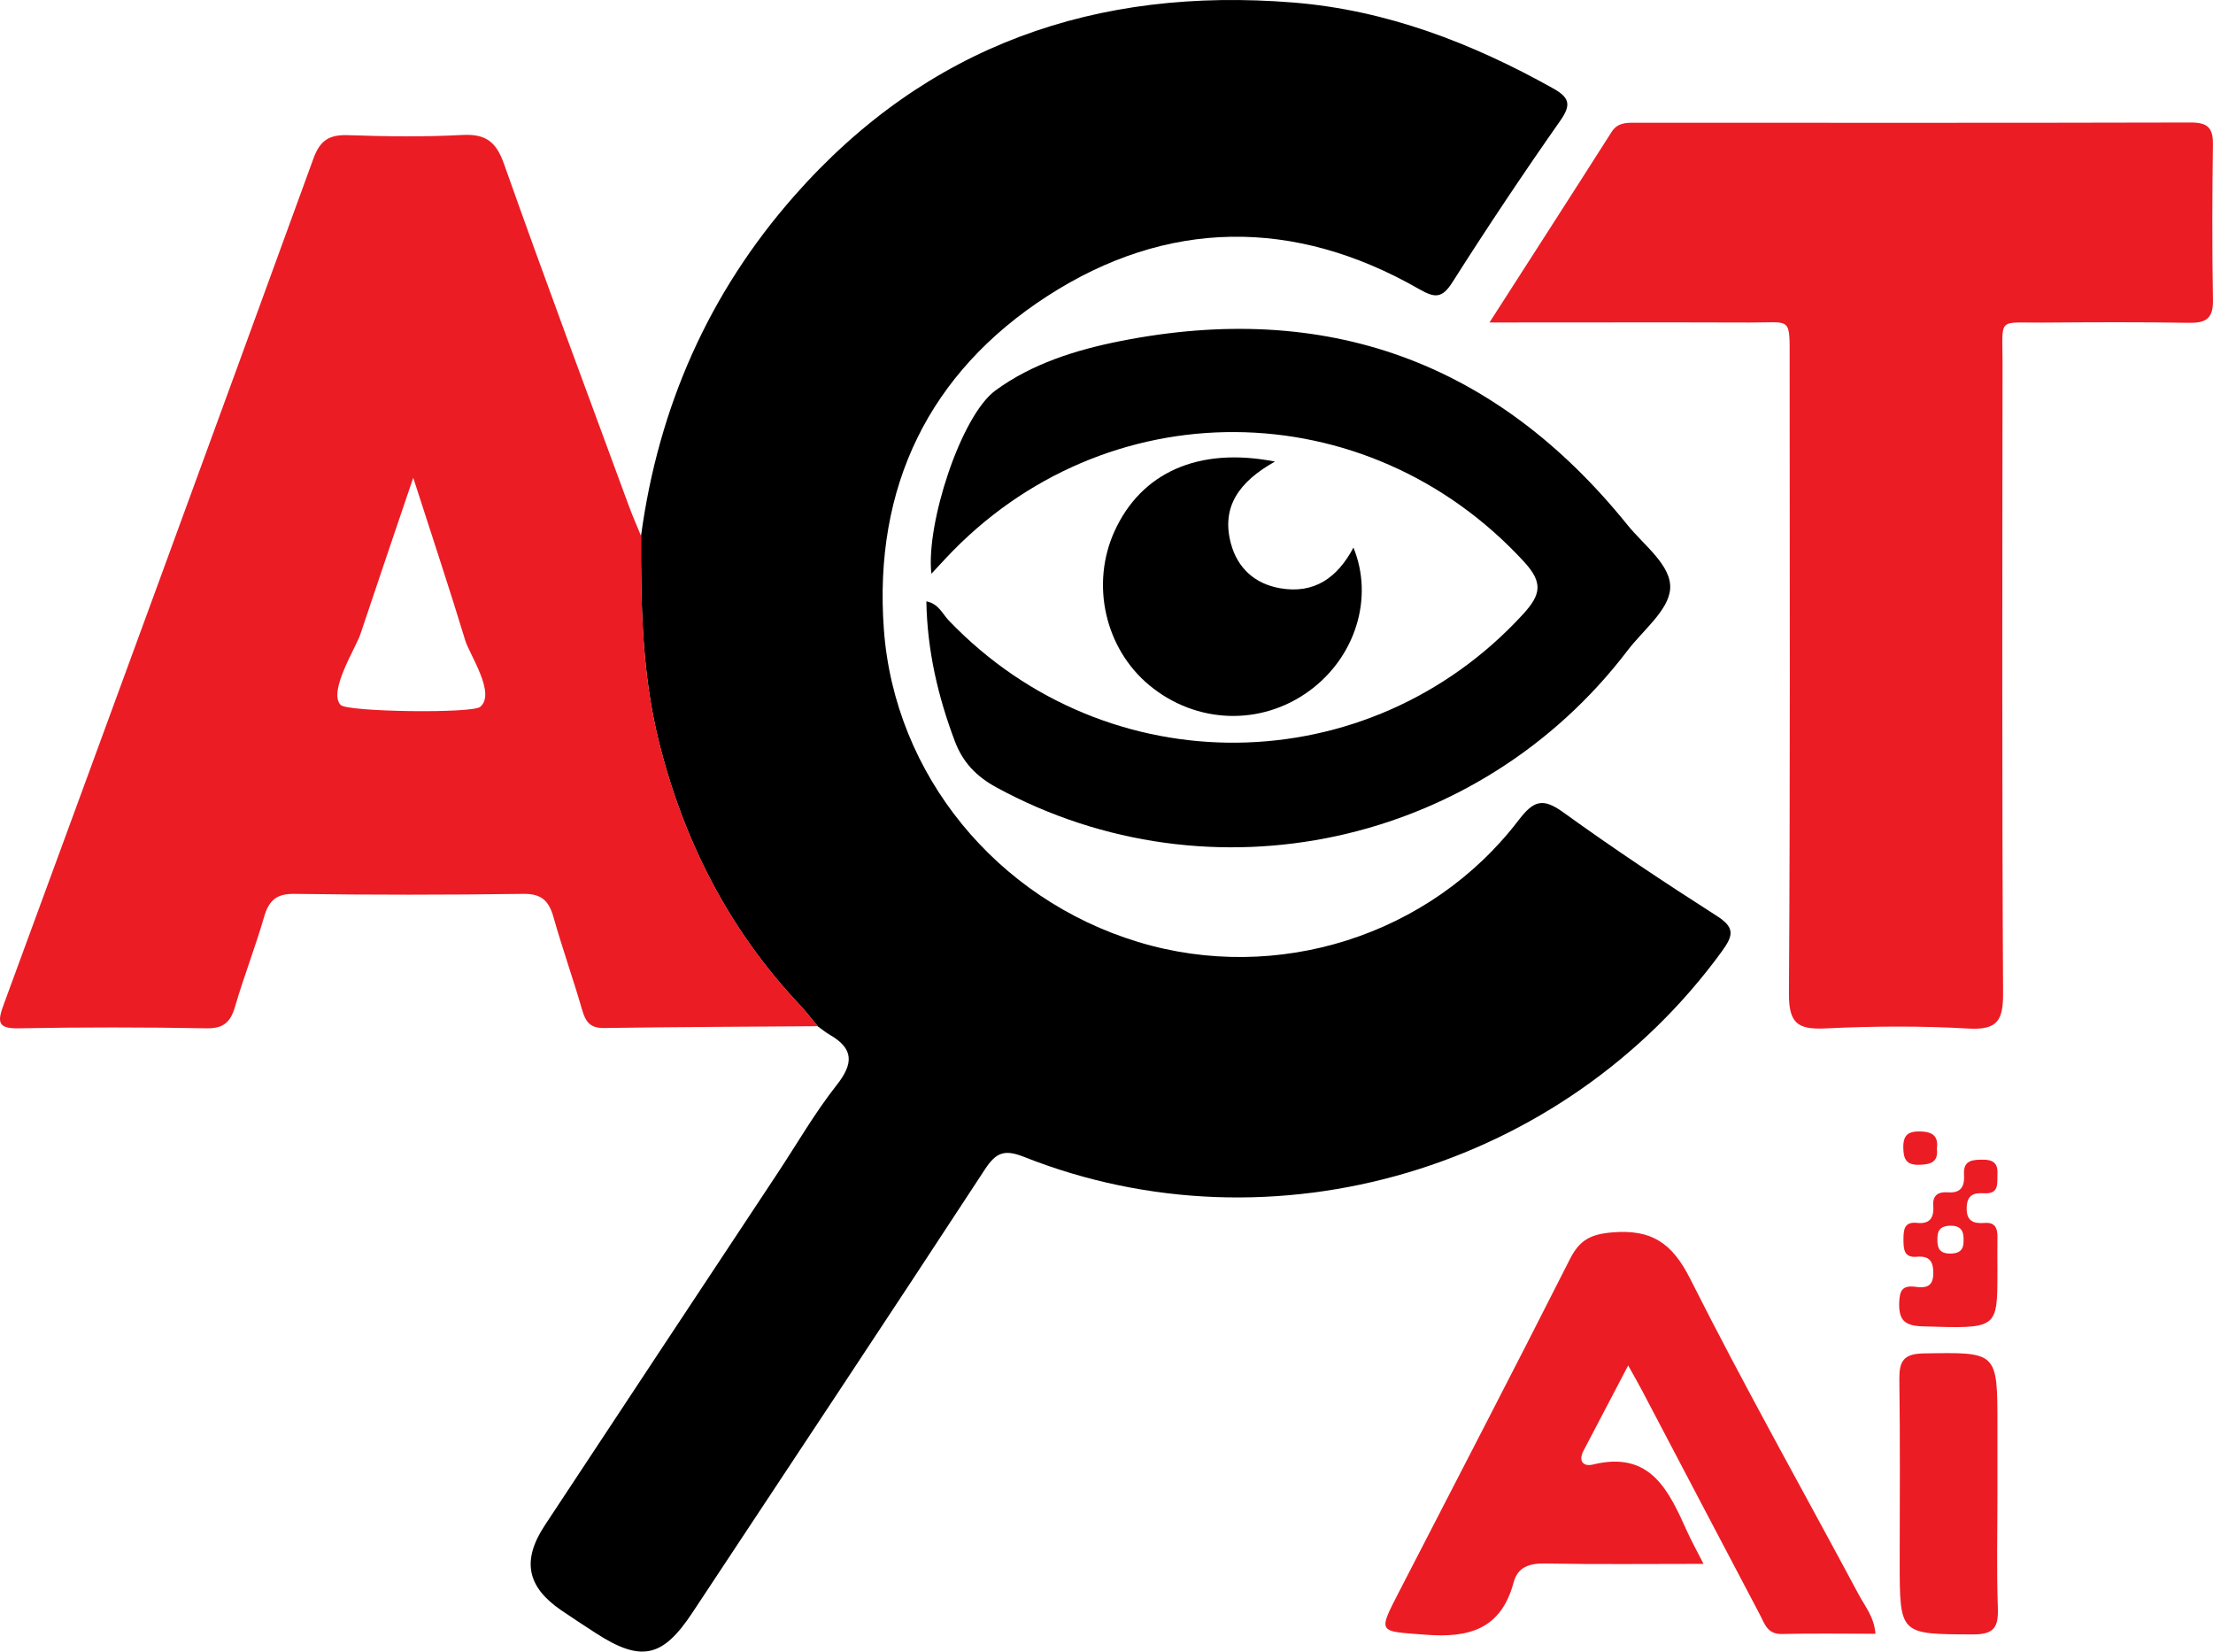
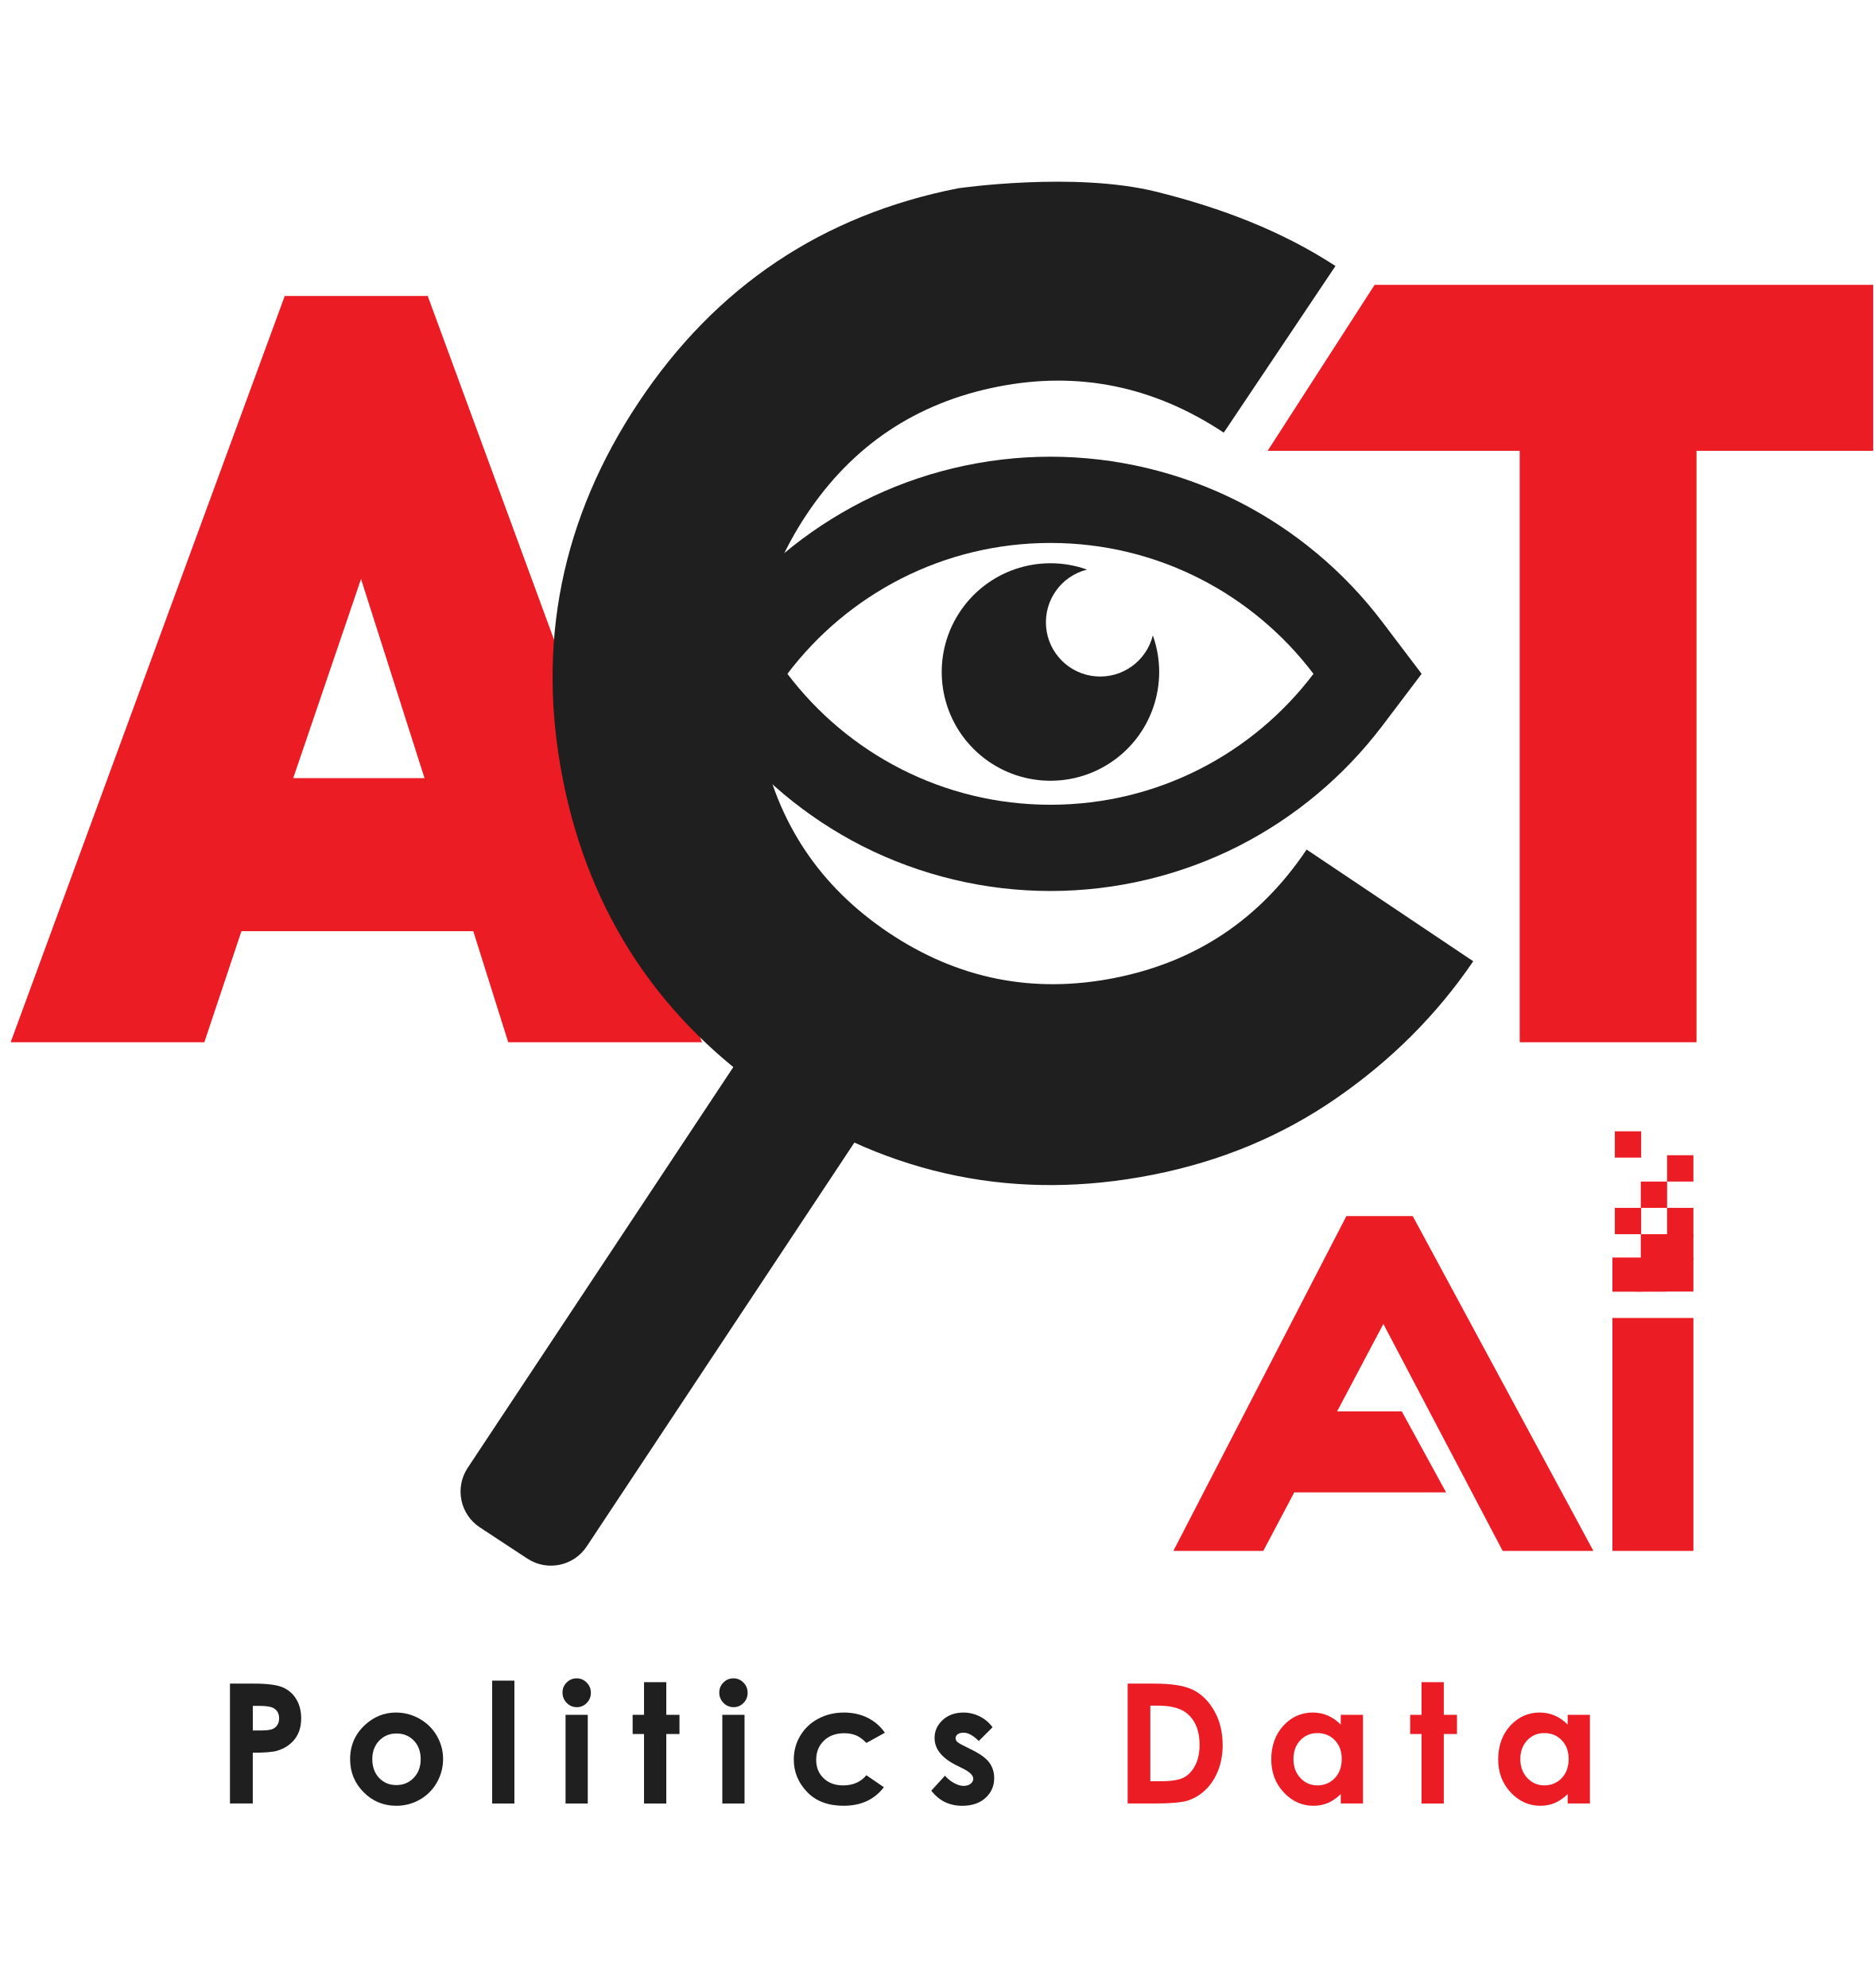
- <svg xmlns="http://www.w3.org/2000/svg" fill="none" viewBox="0 0 134 100">
-   <path fill="#000" d="M38.816 32.436c1.058-7.783 4.088-14.686 9.286-20.584C56.148 2.722 66.397-.811 78.322.154c5.63.456 10.792 2.444 15.702 5.186 1.005.563 1.144.983.444 1.98a255.463 255.463 0 00-6.512 9.753c-.646 1.023-1.083.97-2.043.42-7.57-4.33-15.275-4.238-22.504.439-7.144 4.62-10.522 11.537-9.89 20.168.643 8.805 6.824 16.331 15.403 18.932 8.405 2.547 17.674-.367 23.03-7.374.92-1.203 1.471-1.37 2.722-.466 3.02 2.183 6.131 4.246 9.271 6.255 1.098.701 1.034 1.164.32 2.147-9.598 13.194-27.19 18.423-42.252 12.45-1.19-.47-1.698-.282-2.38.762-5.869 8.972-11.805 17.899-17.716 26.843-1.801 2.721-3.105 2.999-5.858 1.215-.696-.453-1.389-.902-2.075-1.372-2.074-1.417-2.401-3.01-.998-5.14 4.693-7.12 9.407-14.23 14.11-21.343 1.176-1.778 2.246-3.64 3.563-5.311 1.038-1.314 1.041-2.215-.426-3.056-.252-.146-.48-.335-.714-.502-.373-.45-.728-.916-1.13-1.34-4.255-4.53-6.984-9.856-8.49-15.883-1.026-4.114-1.098-8.281-1.083-12.47v-.01z" />
-   <path fill="#EC1C24" d="M38.816 32.436c-.01 4.189.057 8.356 1.084 12.47 1.506 6.028 4.234 11.353 8.49 15.883.398.424.753.895 1.13 1.34-4.317.032-8.636.046-12.952.11-.828.01-1.109-.367-1.318-1.093-.54-1.877-1.201-3.723-1.73-5.603-.281-.994-.718-1.443-1.837-1.425-4.614.064-9.233.067-13.847 0-1.116-.018-1.56.41-1.851 1.414-.526 1.82-1.222 3.59-1.751 5.41-.274.937-.693 1.333-1.73 1.315a309.752 309.752 0 00-11.361 0c-1.321.029-1.293-.413-.924-1.428C6.496 43.752 12.76 26.676 18.983 9.586c.395-1.083.952-1.439 2.068-1.403 2.305.078 4.621.114 6.92-.011 1.417-.075 2.06.377 2.547 1.752 2.451 6.928 5.023 13.81 7.56 20.706.223.61.49 1.208.735 1.81l.003-.004zM25.02 28.931c-1.18 3.484-2.203 6.476-3.201 9.475-.266.801-1.975 3.487-1.187 4.278.416.417 7.947.527 8.445.11.97-.805-.65-3.166-.906-4.021-.952-3.138-1.993-6.251-3.148-9.846l-.003.004zM90.187 19.528c2.618-4.079 5.016-7.797 7.393-11.534.348-.549.838-.563 1.382-.563 11.236.004 22.469.014 33.701-.014 1.006 0 1.347.32 1.333 1.321-.043 3.142-.054 6.287.003 9.429.021 1.133-.44 1.396-1.474 1.378-2.956-.053-5.911-.035-8.871-.014-2.749.022-2.394-.367-2.397 2.494-.015 12.687-.039 25.379.032 38.067.01 1.656-.306 2.283-2.096 2.18-2.888-.168-5.798-.147-8.69-.008-1.673.082-2.191-.342-2.181-2.112.082-12.748.046-25.496.043-38.245 0-2.793.131-2.369-2.377-2.38-5.133-.017-10.27-.003-15.808-.003l.007.004z" />
-   <path fill="#000" d="M56.092 36.408c.742.142.973.755 1.357 1.158 9.61 10.027 25.418 9.83 34.778-.385 1.094-1.193 1.212-1.916.046-3.18-9.538-10.363-25.392-10.484-35.009-.197-.273.292-.547.588-.867.933-.344-2.988 1.78-9.56 3.876-11.095 2.21-1.62 4.863-2.454 7.535-2.985C80.263 18.18 90.55 21.864 98.55 31.788c.992 1.229 2.682 2.45 2.579 3.868-.095 1.297-1.64 2.497-2.575 3.723-9.016 11.847-25.236 15.352-38.206 8.3-1.219-.663-2.043-1.511-2.53-2.8-1.026-2.718-1.673-5.5-1.726-8.471z" />
-   <path fill="#EC1C24" d="M113.562 98.914c-1.925 0-3.801-.032-5.673.014-.881.021-1.044-.638-1.335-1.19-2.377-4.505-4.743-9.015-7.112-13.525-.217-.413-.451-.819-.853-1.545-.973 1.862-1.84 3.508-2.703 5.16-.334.638-.011.984.575.838 3.5-.858 4.59 1.603 5.705 4.071.263.577.572 1.137.984 1.945-3.364 0-6.476.036-9.584-.021-.956-.018-1.659.2-1.915 1.147-.76 2.82-2.678 3.37-5.335 3.163-2.889-.225-2.91-.054-1.564-2.672 3.443-6.69 6.917-13.357 10.31-20.071.582-1.154 1.257-1.504 2.55-1.614 2.377-.203 3.631.627 4.728 2.803 3.247 6.451 6.796 12.752 10.206 19.121.381.712.938 1.36 1.016 2.38v-.004z" />
-   <path fill="#000" d="M77.2 27.945c-2.192 1.228-3.258 2.756-2.668 4.958.394 1.474 1.431 2.44 2.973 2.71 2.096.367 3.488-.655 4.448-2.46 1.246 3.045.12 6.639-2.679 8.68-2.93 2.137-6.849 1.998-9.677-.342-2.692-2.227-3.573-6.13-2.106-9.34 1.612-3.526 5.055-5.115 9.705-4.207h.003z" />
-   <path fill="#EC1C24" d="M120.947 90.561c0 2.251-.056 4.506.025 6.754.043 1.168-.191 1.645-1.513 1.638-4.43-.018-4.43.04-4.43-4.41 0-3.672.032-7.348-.021-11.02-.014-1.105.245-1.56 1.463-1.582 4.476-.078 4.476-.125 4.476 4.35V90.56zM120.945 77.047c0 3.427 0 3.394-4.515 3.255-1.066-.032-1.464-.341-1.432-1.431.025-.773.213-1.065.995-.962.547.071 1.051.043 1.069-.766.018-.74-.202-1.126-.991-1.054-.789.07-.81-.46-.814-1.033 0-.58.032-1.105.821-1.019.803.085 1.037-.335.984-1.054-.05-.634.327-.837.881-.795.81.064 1.027-.374.981-1.082-.057-.877.532-.895 1.168-.895.579 0 .885.214.856.83-.028.574.142 1.261-.813 1.204-.59-.035-1.013.072-1.048.834-.036.844.391 1.015 1.08.962.653-.054.792.334.781.883-.014.709 0 1.418 0 2.13l-.003-.007zm-2.05-1.934c.029-.549-.142-.909-.778-.905-.494 0-.785.178-.803.702-.017.502.022.954.689.983.555.025.917-.15.892-.78zM117.279 69.538c.099.805-.348.958-1.041.983-.774.025-.98-.296-.991-1.03-.011-.783.302-1.004 1.03-.99.725.018 1.105.264 1.005 1.037h-.003z" />
+ <svg xmlns="http://www.w3.org/2000/svg" fill="none" viewBox="0 0 148 157">
+   <path fill="#1F1F1F" d="M18.165 132.962h1.911c1.034 0 1.78.096 2.236.286.457.191.818.5 1.081.927.264.427.396.939.396 1.535 0 .66-.173 1.21-.518 1.647-.345.437-.814.742-1.406.914-.347.099-.98.148-1.899.148v4.009h-1.802v-9.466zm1.802 3.7h.573c.45 0 .763-.032.94-.097a.833.833 0 00.415-.319.936.936 0 00.151-.539c0-.366-.141-.633-.424-.801-.206-.124-.588-.187-1.146-.187h-.508v1.944-.001zM31.284 135.247c.66 0 1.282.165 1.863.496.581.33 1.035.778 1.36 1.344.327.566.49 1.178.49 1.835 0 .656-.165 1.278-.492 1.853a3.547 3.547 0 01-1.343 1.348 3.712 3.712 0 01-1.872.485c-1.004 0-1.86-.358-2.57-1.072-.71-.714-1.066-1.582-1.066-2.603 0-1.093.401-2.005 1.203-2.735.704-.634 1.513-.952 2.426-.952l.001.001zm.029 1.654c-.546 0-1 .19-1.363.569-.364.38-.545.865-.545 1.457 0 .593.18 1.103.538 1.481.358.378.813.566 1.363.566s1.007-.191 1.373-.573c.366-.382.549-.873.549-1.474 0-.6-.18-1.088-.538-1.464-.36-.375-.818-.563-1.376-.563l-.001.001zM38.874 132.725h1.756v9.704h-1.756v-9.704zM45.547 132.544c.308 0 .572.112.793.335.22.222.33.493.33.81 0 .318-.11.581-.327.802a1.061 1.061 0 01-.783.331c-.304 0-.579-.112-.799-.338a1.13 1.13 0 01-.33-.82c0-.321.109-.573.327-.791.218-.219.481-.328.79-.328v-.001zm-.878 2.883h1.756v7.002H44.67v-7.002zM50.87 132.848h1.757v2.58h1.042v1.513h-1.042v5.489H50.87v-5.489h-.9v-1.513h.9v-2.58zM57.93 132.544c.308 0 .572.112.792.335.22.222.33.493.33.81 0 .318-.108.581-.326.802a1.061 1.061 0 01-.783.331c-.304 0-.579-.112-.8-.338a1.13 1.13 0 01-.33-.82c0-.321.11-.573.328-.791.218-.219.48-.328.79-.328v-.001zm-.878 2.883h1.756v7.002h-1.756v-7.002zM69.893 136.842l-1.462.805c-.275-.288-.547-.488-.815-.599a2.458 2.458 0 00-.944-.167c-.658 0-1.189.196-1.595.588-.406.393-.609.894-.609 1.507 0 .612.196 1.082.587 1.458.39.377.903.565 1.539.565.786 0 1.398-.268 1.836-.804l1.385.948c-.75.977-1.81 1.465-3.179 1.465-1.23 0-2.195-.364-2.892-1.094-.697-.729-1.046-1.582-1.046-2.561 0-.678.17-1.302.509-1.872a3.575 3.575 0 011.419-1.345c.606-.326 1.286-.489 2.037-.489.694 0 1.319.138 1.872.415a3.56 3.56 0 011.358 1.181v-.001zM78.4 136.405l-1.089 1.088c-.442-.438-.843-.656-1.203-.656-.197 0-.352.041-.463.125a.377.377 0 00-.167.312c0 .094.035.181.106.261.07.079.245.188.524.325l.643.322c.678.335 1.143.675 1.396 1.024.254.347.38.755.38 1.222 0 .622-.229 1.142-.685 1.558-.457.416-1.07.624-1.837.624-1.021 0-1.836-.399-2.445-1.197l1.08-1.178c.207.241.448.435.724.582.277.148.522.222.737.222.232 0 .419-.056.56-.167.142-.112.213-.24.213-.386 0-.27-.255-.534-.766-.791l-.592-.296c-1.133-.57-1.699-1.285-1.699-2.143 0-.553.214-1.026.64-1.419.428-.392.973-.589 1.638-.589a2.848 2.848 0 012.304 1.158v-.001z" />
+   <path fill="#EC1C24" d="M89.07 132.962h2.134c1.376 0 2.398.17 3.067.512.668.341 1.219.895 1.652 1.663.433.767.65 1.665.65 2.69 0 .729-.121 1.4-.364 2.011-.242.611-.576 1.119-1.003 1.522a3.534 3.534 0 01-1.385.836c-.498.155-1.36.232-2.584.232H89.07v-9.466zm1.788 1.738v5.971h.836c.824 0 1.421-.095 1.792-.284.371-.189.675-.506.911-.953.235-.446.354-.996.354-1.649 0-1.004-.281-1.784-.843-2.338-.506-.498-1.32-.747-2.44-.747h-.61zM105.902 135.427h1.756v7.001h-1.756v-.739c-.344.326-.688.561-1.032.705a2.883 2.883 0 01-1.122.215c-.904 0-1.686-.351-2.346-1.052-.66-.702-.99-1.574-.99-2.617s.32-1.966.958-2.658c.638-.69 1.414-1.036 2.326-1.036.42 0 .814.08 1.183.238.368.159.709.397 1.022.714v-.771h.001zm-1.847 1.441c-.544 0-.994.192-1.354.576-.359.384-.538.876-.538 1.477 0 .6.183 1.102.548 1.493.366.39.816.585 1.349.585.534 0 1.01-.192 1.373-.576.364-.384.545-.887.545-1.509 0-.622-.182-1.102-.545-1.48-.363-.378-.823-.566-1.378-.566zM112.282 132.848h1.758v2.58h1.042v1.513h-1.042v5.489h-1.758v-5.489h-.9v-1.513h.9v-2.58zM123.824 135.427h1.757v7.001h-1.757v-.739c-.343.326-.687.561-1.032.705a2.875 2.875 0 01-1.121.215c-.904 0-1.686-.351-2.346-1.052-.66-.702-.99-1.574-.99-2.617s.319-1.966.957-2.658c.639-.69 1.414-1.036 2.327-1.036.42 0 .814.08 1.183.238.368.159.709.397 1.022.714v-.771zm-1.847 1.441c-.543 0-.993.192-1.353.576-.359.384-.539.876-.539 1.477 0 .6.183 1.102.549 1.493.366.39.816.585 1.349.585.534 0 1.009-.192 1.373-.576.363-.384.545-.887.545-1.509 0-.622-.182-1.102-.545-1.48-.364-.378-.823-.566-1.379-.566z" />
+   <path fill="#1F1F1F" d="M91.057 50.179a4.286 4.286 0 11-5.195-5.195 8.588 8.588 0 105.195 5.195" />
+   <path fill="#1F1F1F" d="M82.97 42.879c8.485 0 16.02 4.057 20.776 10.337-4.755 6.28-12.29 10.338-20.775 10.338s-16.02-4.058-20.776-10.338c4.756-6.28 12.292-10.337 20.776-10.337zm0-6.812c-5.157 0-10.3 1.23-14.872 3.555a33.14 33.14 0 00-11.332 9.483l-3.113 4.111 3.113 4.112a33.142 33.142 0 0011.332 9.483 32.955 32.955 0 0014.873 3.555 32.96 32.96 0 0014.873-3.555 33.148 33.148 0 0011.332-9.483l3.113-4.112-3.113-4.11a33.137 33.137 0 00-11.332-9.484 32.967 32.967 0 00-14.873-3.555z" />
+   <path fill="#EC1C24" d="M40.142 82.31l-2.76-8.77H19.07l-2.93 8.77H.842l21.65-58.936h11.292l21.663 58.935H40.141zM28.516 45.726l-5.355 15.727h10.37l-5.015-15.727z" />
+   <path fill="#1F1F1F" d="M41.663 123.095l-3.765-2.474a3.39 3.39 0 01-.97-4.68l25.073-37.824a3.388 3.388 0 014.68-.968l3.766 2.474a3.39 3.39 0 01.969 4.679l-25.072 37.824a3.39 3.39 0 01-4.68.969z" />
+   <path fill="#1F1F1F" d="M91.369 15.15c5.101 1.275 9.842 3.074 14.115 5.856L96.66 34.168c-5.542-3.674-11.49-4.884-17.849-3.63-6.452 1.273-11.496 4.652-15.13 10.135-3.636 5.484-4.846 11.434-3.583 17.84 1.273 6.451 4.65 11.496 10.087 15.14 5.436 3.645 11.386 4.856 17.839 3.583 6.453-1.273 11.497-4.651 15.18-10.145l13.161 8.823c-2.887 4.245-6.499 7.838-10.825 10.826-4.326 2.99-9.147 4.983-14.5 6.038-10.707 2.113-20.638.1-29.737-6-9.1-6.101-14.733-14.523-16.846-25.23-2.112-10.707-.098-20.639 5.993-29.785 6.092-9.147 14.515-14.781 25.221-16.893 0 0 9.215-1.34 15.698.28z" />
+   <path fill="#EC1C24" d="M134 35.603V82.31h-13.965V35.603h-19.91l8.451-13.109h39.378v13.11H134zM133.755 99.313h-6.396V102h6.396v-2.688zM133.755 104.086h-6.396v18.396h6.396v-18.396z" />
+   <path fill="#EC1C24" d="M131.616 99.682h-2.398V102h2.398v-2.318z" />
+   <path fill="#EC1C24" d="M129.757 99.682h-2.398V102h2.398v-2.318zM129.629 95.39h-2.079v2.08h2.079v-2.08zM131.677 93.313h-2.079v2.077h2.079v-2.078z" />
+   <path fill="#EC1C24" d="M133.754 91.234h-2.078v2.079h2.078v-2.079zM129.629 89.343h-2.079v2.077h2.079v-2.077zM133.754 95.39h-2.078v2.324h2.078V95.39z" />
+   <path fill="#EC1C24" d="M133.754 97.47h-2.078v2.077h2.078V97.47z" />
+   <path fill="#EC1C24" d="M132.216 97.47h-2.618v2.077h2.618V97.47zM92.679 122.482l13.668-26.445h5.238l14.271 26.445h-7.166l-9.423-17.926-9.484 17.926H92.68z" />
+   <path fill="#EC1C24" d="M99.246 117.861h14.976l-3.5-6.398h-8.998l-2.478 6.398z" />
</svg>
